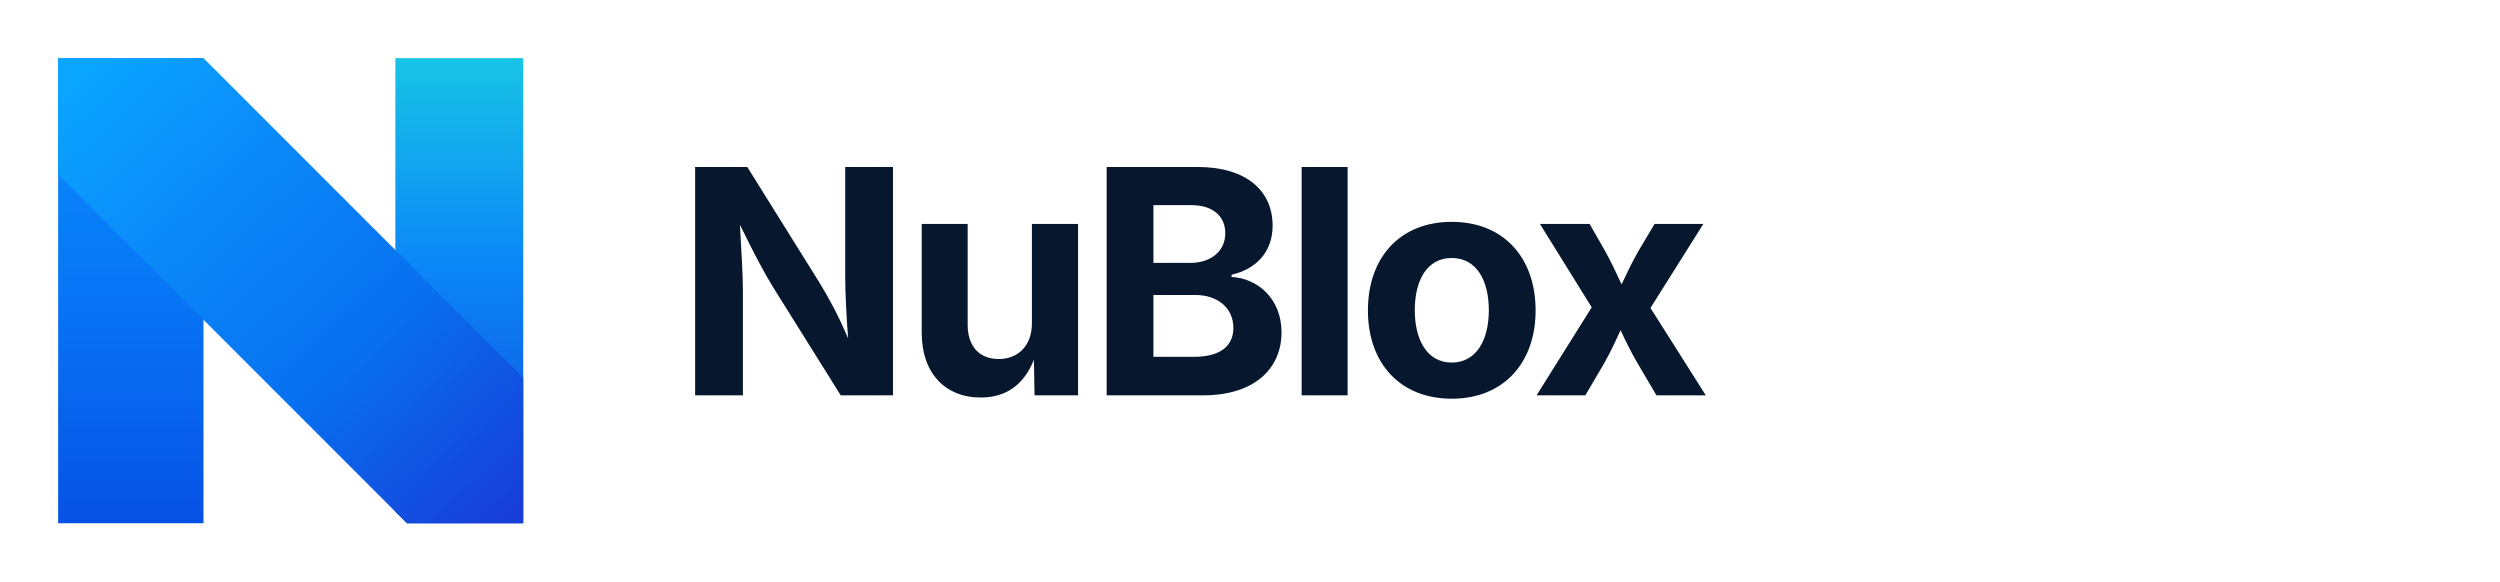
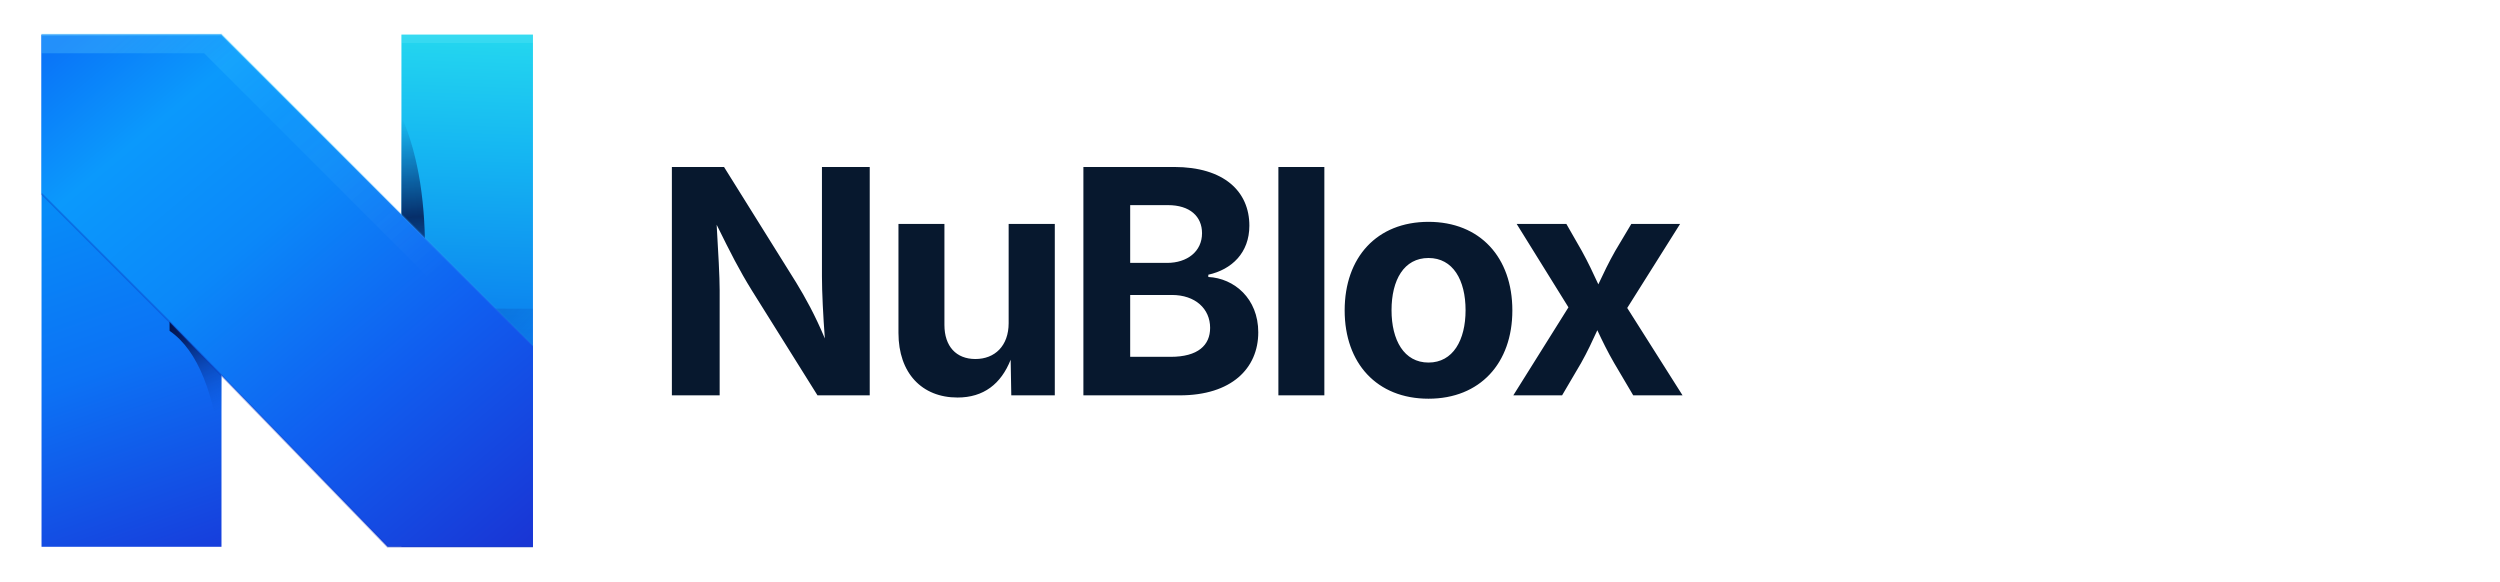
<svg xmlns="http://www.w3.org/2000/svg" viewBox="0 0 430 100" role="img" aria-labelledby="title desc">
-   <defs>
-     <linearGradient id="nb-lock-left" x1="22" y1="10" x2="22" y2="90" gradientUnits="userSpaceOnUse">
-       <stop offset="0" stop-color="#0A8FFF" />
-       <stop offset="0.46" stop-color="#0878F7" />
-       <stop offset="1" stop-color="#0752E6" />
-     </linearGradient>
-     <linearGradient id="nb-lock-right" x1="79" y1="10" x2="79" y2="90" gradientUnits="userSpaceOnUse">
-       <stop offset="0" stop-color="#18C4E6" />
-       <stop offset="0.45" stop-color="#0B86F7" />
-       <stop offset="1" stop-color="#1247D8" />
-     </linearGradient>
-     <linearGradient id="nb-lock-diagonal" x1="16" y1="11" x2="87" y2="88" gradientUnits="userSpaceOnUse">
-       <stop offset="0" stop-color="#0AA5FF" />
-       <stop offset="0.28" stop-color="#0B8AF9" />
-       <stop offset="0.64" stop-color="#0870F0" />
-       <stop offset="1" stop-color="#173FD8" />
-     </linearGradient>
-   </defs>
-   <path d="M10 10H35V90H10Z" fill="url(#nb-lock-left)" />
-   <path d="M68 10H90V90H70L68 88Z" fill="url(#nb-lock-right)" />
-   <path d="M10 10H35L90 65V90H70L10 30Z" fill="url(#nb-lock-diagonal)" />
-   <text x="116" y="68" fill="#07182E" font-family="Inter, ui-sans-serif, system-ui, -apple-system, BlinkMacSystemFont, 'Segoe UI', sans-serif" font-size="54" font-weight="750" letter-spacing="-2">NuBlox</text>
+   <svg x="0" y="0" width="100" height="100" viewBox="90 80 840 840" overflow="visible">
+     <defs>
+       <linearGradient id="leftStem" x1="150" y1="130" x2="410" y2="870" gradientUnits="userSpaceOnUse">
+         <stop offset="0" stop-color="#0864F7" />
+         <stop offset="0.30" stop-color="#078CF8" />
+         <stop offset="0.62" stop-color="#0C72F5" />
+         <stop offset="1" stop-color="#173EDC" />
+       </linearGradient>
+       <linearGradient id="rightStem" x1="760" y1="130" x2="735" y2="870" gradientUnits="userSpaceOnUse">
+         <stop offset="0" stop-color="#24D7EF" />
+         <stop offset="0.23" stop-color="#15B6F2" />
+         <stop offset="0.56" stop-color="#0B82EF" />
+         <stop offset="1" stop-color="#173ED9" />
+       </linearGradient>
+       <linearGradient id="ribbon" x1="205" y1="120" x2="835" y2="875" gradientUnits="userSpaceOnUse">
+         <stop offset="0" stop-color="#0A75F8" />
+         <stop offset="0.18" stop-color="#0B99FC" />
+         <stop offset="0.40" stop-color="#0B88F9" />
+         <stop offset="0.68" stop-color="#105FF0" />
+         <stop offset="1" stop-color="#1936D5" />
+       </linearGradient>
+       <linearGradient id="ribbonFaceLight" x1="260" y1="120" x2="740" y2="670" gradientUnits="userSpaceOnUse">
+         <stop offset="0" stop-color="#72E6FF" stop-opacity="0.24" />
+         <stop offset="0.34" stop-color="#37CCFF" stop-opacity="0.11" />
+         <stop offset="0.78" stop-color="#FFFFFF" stop-opacity="0" />
+       </linearGradient>
+       <linearGradient id="leftFold" x1="342" y1="538" x2="408" y2="675" gradientUnits="userSpaceOnUse">
+         <stop offset="0" stop-color="#020C3D" stop-opacity="0.98" />
+         <stop offset="0.24" stop-color="#031453" stop-opacity="0.86" />
+         <stop offset="0.62" stop-color="#082E91" stop-opacity="0.42" />
+         <stop offset="1" stop-color="#0A50C8" stop-opacity="0" />
+       </linearGradient>
+       <linearGradient id="rightFold" x1="670" y1="250" x2="700" y2="585" gradientUnits="userSpaceOnUse">
+         <stop offset="0" stop-color="#062675" stop-opacity="0" />
+         <stop offset="0.43" stop-color="#020E43" stop-opacity="0.78" />
+         <stop offset="0.74" stop-color="#082F8B" stop-opacity="0.40" />
+         <stop offset="1" stop-color="#0A55C8" stop-opacity="0" />
+       </linearGradient>
+       <linearGradient id="rightPlane" x1="670" y1="525" x2="860" y2="710" gradientUnits="userSpaceOnUse">
+         <stop offset="0" stop-color="#092C87" stop-opacity="0.40" />
+         <stop offset="0.50" stop-color="#0A4DBD" stop-opacity="0.22" />
+         <stop offset="1" stop-color="#0878E7" stop-opacity="0" />
+       </linearGradient>
+       <linearGradient id="topEdge" x1="160" y1="130" x2="860" y2="585" gradientUnits="userSpaceOnUse">
+         <stop offset="0" stop-color="#8BEFFF" stop-opacity="0.42" />
+         <stop offset="0.48" stop-color="#3FD1FF" stop-opacity="0.29" />
+         <stop offset="1" stop-color="#5B8EFF" stop-opacity="0.08" />
+       </linearGradient>
+       <clipPath id="leftClip">
+         <rect x="150" y="130" width="260" height="740" />
+       </clipPath>
+       <clipPath id="rightClip">
+         <rect x="670" y="130" width="190" height="740" />
+       </clipPath>
+       <clipPath id="ribbonClip">
+         <path d="M150 130H410L860 580V870H650L335 545L150 360Z" />
+       </clipPath>
+     </defs>
+     <rect x="150" y="130" width="260" height="740" fill="url(#leftStem)" />
+     <rect x="670" y="130" width="190" height="740" fill="url(#rightStem)" />
+     <rect x="150" y="130" width="260" height="12" fill="#A4F0FF" opacity="0.08" />
+     <rect x="670" y="130" width="190" height="12" fill="#B7F8FF" opacity="0.13" />
+     <path d="M335 545C368 537 397 554 410 588V735C399 650 377 587 335 558Z" fill="url(#leftFold)" clip-path="url(#leftClip)" />
+     <path d="M670 248C696 307 705 379 704 452C704 516 694 566 670 605Z" fill="url(#rightFold)" clip-path="url(#rightClip)" />
+     <path d="M670 526H860V700C807 648 746 590 670 526Z" fill="url(#rightPlane)" clip-path="url(#rightClip)" />
+     <path d="M150 130H410L860 580V870H650L335 545L150 360Z" fill="url(#ribbon)" />
+     <path d="M150 130H410L860 580V632L385 157H150Z" fill="url(#ribbonFaceLight)" clip-path="url(#ribbonClip)" />
+     <path d="M150 130H410L860 580" fill="none" stroke="url(#topEdge)" stroke-width="3" opacity="0.72" />
+     <path d="M150 360L335 545L650 870H860" fill="none" stroke="#082AB4" stroke-width="2.5" opacity="0.32" />
+   </svg>
+   <text x="112" y="68" fill="#07182E" font-family="Inter, ui-sans-serif, system-ui, -apple-system, BlinkMacSystemFont, 'Segoe UI', sans-serif" font-size="54" font-weight="750" letter-spacing="-2">NuBlox</text>
</svg>
